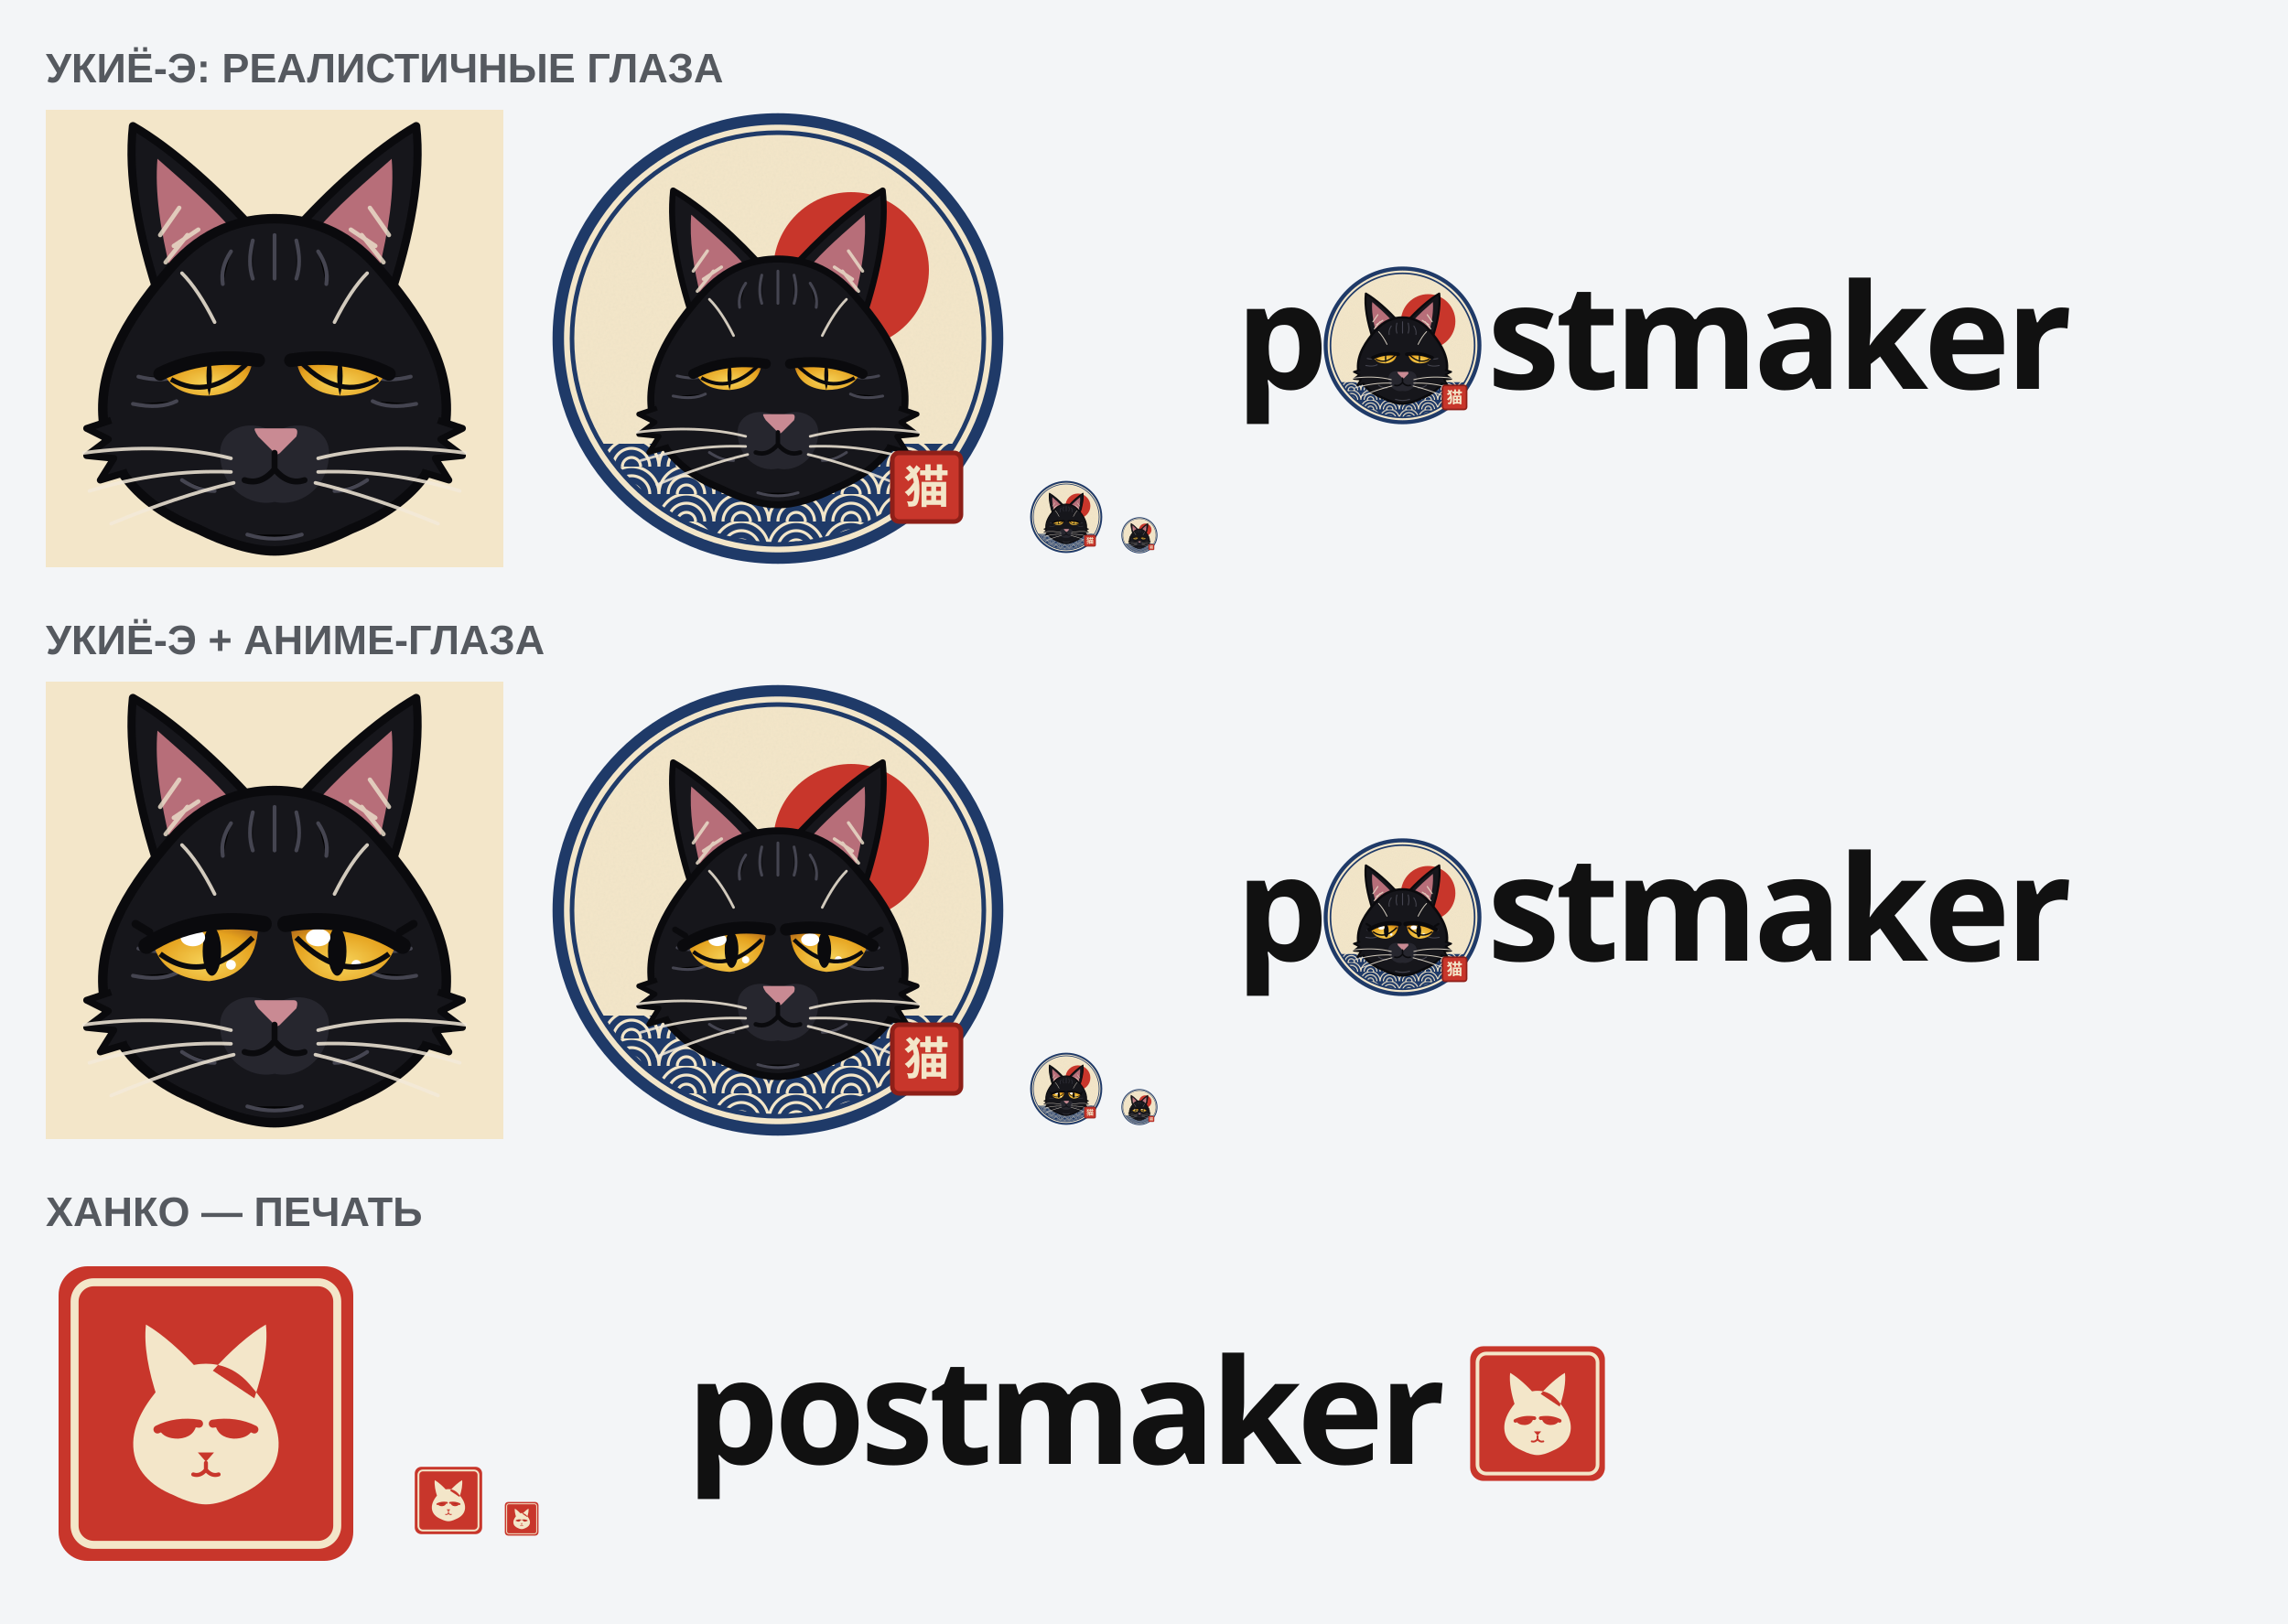
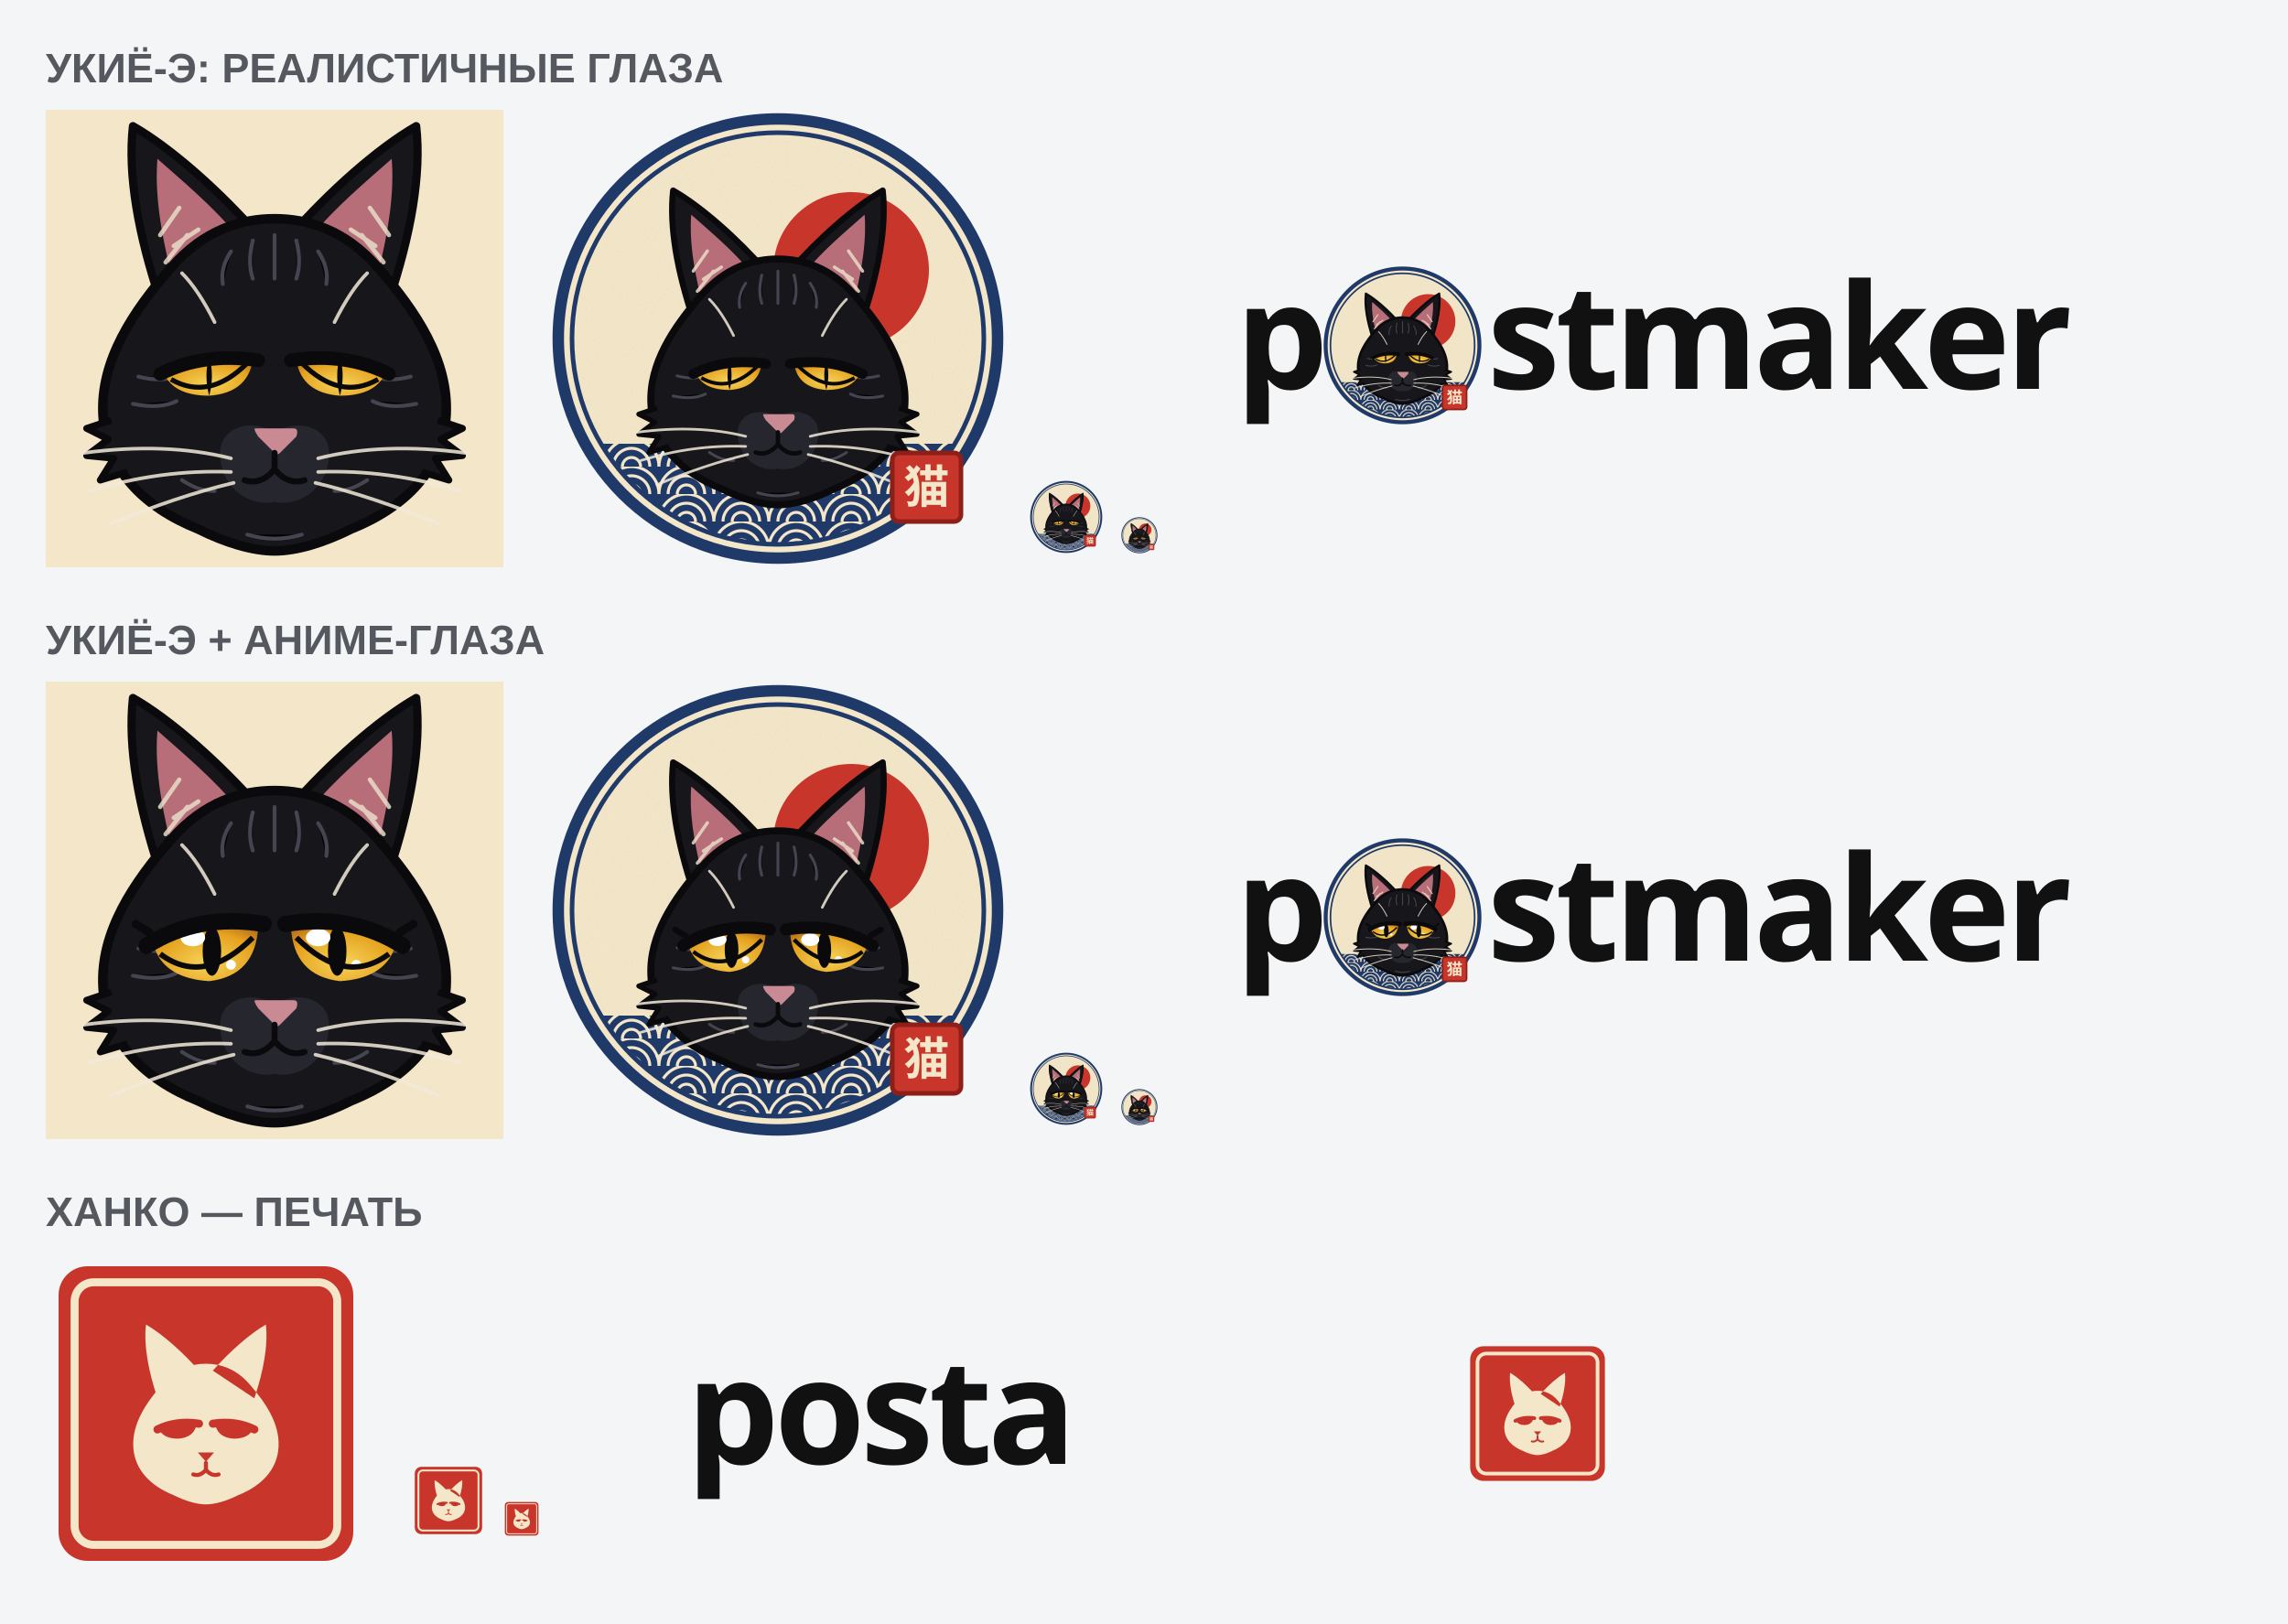
<svg xmlns="http://www.w3.org/2000/svg" viewBox="0 0 1000 710" width="1500" height="1065">
  <defs>
    <radialGradient id="iris" cx=".5" cy=".7" r=".7">
      <stop offset="0" stop-color="#F6D35A" />
      <stop offset=".7" stop-color="#E5A21E" />
      <stop offset="1" stop-color="#B8701A" />
    </radialGradient>
    <pattern id="wave" width="24" height="12" patternUnits="userSpaceOnUse">
      <rect width="24" height="12" fill="#1F3A68" />
      <g fill="none" stroke="#F3E6C9" stroke-width="1.3">
        <path d="M0 12 a12 12 0 0 1 24 0" />
        <path d="M4 12 a8 8 0 0 1 16 0" />
        <path d="M8 12 a4 4 0 0 1 8 0" />
        <path d="M-12 6 a12 12 0 0 1 24 0 M12 6 a12 12 0 0 1 24 0" opacity="0" />
      </g>
    </pattern>
    <filter id="paper">
      <feTurbulence type="fractalNoise" baseFrequency=".9" numOctaves="2" result="n" />
      <feColorMatrix in="n" type="saturate" values="0" />
      <feComponentTransfer>
        <feFuncA type="table" tableValues="0 .08" />
      </feComponentTransfer>
      <feComposite in2="SourceGraphic" operator="in" />
      <feBlend in="SourceGraphic" mode="multiply" />
    </filter>
    <symbol id="h-real" viewBox="16 14 168 168">
      <path d="M58 84 C50 60 46 38 48 20 C62 28 80 44 94 60 Z" fill="#16161B" stroke="#0A0A0D" stroke-width="3" stroke-linejoin="round" />
      <path d="M142 84 C150 60 154 38 152 20 C138 28 120 44 106 60 Z" fill="#16161B" stroke="#0A0A0D" stroke-width="3" stroke-linejoin="round" />
      <path d="M62 74 C58 58 56 44 57 32 C66 40 78 50 86 60 Z" fill="#B76E79" />
      <path d="M138 74 C142 58 144 44 143 32 C134 40 122 50 114 60 Z" fill="#B76E79" />
      <path d="M60 70 l8 -10 M63 64 l9 -6 M58 60 l7 -10 M140 70 l-8 -10 M137 64 l-9 -6 M142 60 l-7 -10" stroke="#E9DCC8" stroke-width="1.6" stroke-linecap="round" opacity=".85" />
      <path d="M62 72 C74 58 88 54 100 54 C112 54 126 58 138 72 C152 88 164 106 163 126 C162 146 148 160 128 168 C118 173 108 176 100 176 C92 176 82 173 72 168 C52 160 38 146 37 126 C36 106 48 88 62 72 Z" fill="#16161B" stroke="#0A0A0D" stroke-width="3.5" stroke-linejoin="round" />
      <path d="M40 128 l-9 3 l8 4 l-8 6 l10 1 l-5 8 l10 -3 M160 128 l9 3 l-8 4 l8 6 l-10 1 l5 8 l-10 -3" fill="#16161B" stroke="#0A0A0D" stroke-width="2.5" stroke-linejoin="round" />
      <g stroke="#4A4A56" stroke-width="1.4" stroke-linecap="round" opacity=".9">
        <path d="M92 62 q-2 8 0 14 M100 60 v16 M108 62 q2 8 0 14 M84 66 q-4 6 -3 12 M116 66 q4 6 3 12" />
        <path d="M50 112 q8 2 14 0 M48 122 q10 2 16 -1 M150 112 q-8 2 -14 0 M152 122 q-10 2 -16 -1" />
        <path d="M66 150 q6 4 12 4 M134 150 q-6 4 -12 4 M90 170 q10 3 20 0" />
      </g>
      <path d="M80 140 C80 130 93 127 100 133 C107 127 120 130 120 140 C120 153 109 160 100 158 C91 160 80 153 80 140 Z" fill="#26262E" />
      <path d="M93 131 h14 q2 0 1 3 l-6 6 q-1 1 -2 0 l-6 -6 q-2 -3 -1 -3 Z" fill="#C98A93" />
      <path d="M100 140 v6 M100 146 q-5 6 -11 4 M100 146 q5 6 11 4" fill="none" stroke="#0A0A0D" stroke-width="2.2" stroke-linecap="round" />
      <g fill="none" stroke="#F3EAD9" stroke-width="1.3" stroke-linecap="round" opacity=".85">
        <path d="M84 142 Q60 136 30 140 M84 147 Q58 146 32 154 M85 151 Q64 156 40 166" />
        <path d="M116 142 Q140 136 170 140 M116 147 Q142 146 168 154 M115 151 Q136 156 160 166" />
        <path d="M78 92 Q72 80 66 74 M122 92 Q128 80 134 74" />
      </g>
      <path d="M60 112 Q74 100 92 106 Q90 118 76 119 Q64 119 60 112 Z" fill="url(#iris)" />
      <path d="M140 112 Q126 100 108 106 Q110 118 124 119 Q136 119 140 112 Z" fill="url(#iris)" />
      <path d="M76 104 Q74 112 76 119 Q78 112 76 104 Z M124 104 Q122 112 124 119 Q126 112 124 104 Z" fill="#0A0A0D" />
      <path d="M58 111 Q74 103 94 106 M142 111 Q126 103 106 106" fill="none" stroke="#0A0A0D" stroke-width="5" stroke-linecap="round" />
      <path d="M62 113 Q76 121 90 107 M138 113 Q124 121 110 107" fill="none" stroke="#0A0A0D" stroke-width="1.8" />
    </symbol>
    <symbol id="b-real" viewBox="0 0 200 200">
      <clipPath id="cl-real">
        <circle cx="100" cy="100" r="90" />
      </clipPath>
      <circle cx="100" cy="100" r="96" fill="#F3E6C9" stroke="#1F3A68" stroke-width="5" />
      <g clip-path="url(#cl-real)">
        <rect width="200" height="200" fill="#F3E6C9" filter="url(#paper)" />
        <circle cx="132" cy="70" r="34" fill="#C8362B" />
        <rect y="146" width="200" height="60" fill="url(#wave)" />
      </g>
      <circle cx="100" cy="100" r="90" fill="none" stroke="#1F3A68" stroke-width="2" />
      <use href="#h-real" x="26" y="30" width="148" height="148" />
      <rect x="150" y="150" width="30" height="30" rx="3" fill="#C8362B" stroke="#8E1F18" stroke-width="2" />
      <text x="165" y="172" text-anchor="middle" font-family="serif" font-weight="700" font-size="20" fill="#F3E6C9">猫</text>
    </symbol>
    <symbol id="h-anime" viewBox="16 14 168 168">
      <path d="M58 84 C50 60 46 38 48 20 C62 28 80 44 94 60 Z" fill="#16161B" stroke="#0A0A0D" stroke-width="3" stroke-linejoin="round" />
      <path d="M142 84 C150 60 154 38 152 20 C138 28 120 44 106 60 Z" fill="#16161B" stroke="#0A0A0D" stroke-width="3" stroke-linejoin="round" />
      <path d="M62 74 C58 58 56 44 57 32 C66 40 78 50 86 60 Z" fill="#B76E79" />
      <path d="M138 74 C142 58 144 44 143 32 C134 40 122 50 114 60 Z" fill="#B76E79" />
      <path d="M60 70 l8 -10 M63 64 l9 -6 M58 60 l7 -10 M140 70 l-8 -10 M137 64 l-9 -6 M142 60 l-7 -10" stroke="#E9DCC8" stroke-width="1.6" stroke-linecap="round" opacity=".85" />
      <path d="M62 72 C74 58 88 54 100 54 C112 54 126 58 138 72 C152 88 164 106 163 126 C162 146 148 160 128 168 C118 173 108 176 100 176 C92 176 82 173 72 168 C52 160 38 146 37 126 C36 106 48 88 62 72 Z" fill="#16161B" stroke="#0A0A0D" stroke-width="3.5" stroke-linejoin="round" />
      <path d="M40 128 l-9 3 l8 4 l-8 6 l10 1 l-5 8 l10 -3 M160 128 l9 3 l-8 4 l8 6 l-10 1 l5 8 l-10 -3" fill="#16161B" stroke="#0A0A0D" stroke-width="2.5" stroke-linejoin="round" />
      <g stroke="#4A4A56" stroke-width="1.4" stroke-linecap="round" opacity=".9">
        <path d="M92 62 q-2 8 0 14 M100 60 v16 M108 62 q2 8 0 14 M84 66 q-4 6 -3 12 M116 66 q4 6 3 12" />
        <path d="M50 112 q8 2 14 0 M48 122 q10 2 16 -1 M150 112 q-8 2 -14 0 M152 122 q-10 2 -16 -1" />
        <path d="M66 150 q6 4 12 4 M134 150 q-6 4 -12 4 M90 170 q10 3 20 0" />
      </g>
      <path d="M80 140 C80 130 93 127 100 133 C107 127 120 130 120 140 C120 153 109 160 100 158 C91 160 80 153 80 140 Z" fill="#26262E" />
      <path d="M93 131 h14 q2 0 1 3 l-6 6 q-1 1 -2 0 l-6 -6 q-2 -3 -1 -3 Z" fill="#C98A93" />
      <path d="M100 140 v6 M100 146 q-5 6 -11 4 M100 146 q5 6 11 4" fill="none" stroke="#0A0A0D" stroke-width="2.2" stroke-linecap="round" />
      <g fill="none" stroke="#F3EAD9" stroke-width="1.3" stroke-linecap="round" opacity=".85">
        <path d="M84 142 Q60 136 30 140 M84 147 Q58 146 32 154 M85 151 Q64 156 40 166" />
        <path d="M116 142 Q140 136 170 140 M116 147 Q142 146 168 154 M115 151 Q136 156 160 166" />
        <path d="M78 92 Q72 80 66 74 M122 92 Q128 80 134 74" />
      </g>
      <path d="M56 112 Q72 96 94 104 Q93 122 76 124 Q60 123 56 112 Z" fill="url(#iris)" />
      <path d="M144 112 Q128 96 106 104 Q107 122 124 124 Q140 123 144 112 Z" fill="url(#iris)" />
      <ellipse cx="77" cy="113" rx="3.4" ry="9" fill="#0A0A0D" />
      <ellipse cx="123" cy="113" rx="3.4" ry="9" fill="#0A0A0D" />
      <ellipse cx="70" cy="108" rx="4.5" ry="3.2" fill="#fff" />
      <circle cx="84" cy="118" r="1.8" fill="#fff" />
      <ellipse cx="116" cy="108" rx="4.5" ry="3.2" fill="#fff" />
      <circle cx="130" cy="118" r="1.8" fill="#fff" />
      <path d="M53 111 Q72 99 96 103 M147 111 Q128 99 104 103" fill="none" stroke="#0A0A0D" stroke-width="6" stroke-linecap="round" />
      <path d="M58 114 Q74 126 92 108 M142 114 Q126 126 108 108" fill="none" stroke="#0A0A0D" stroke-width="2" />
      <path d="M54 106 l-5 -3 M146 106 l5 -3" stroke="#0A0A0D" stroke-width="3" stroke-linecap="round" />
    </symbol>
    <symbol id="b-anime" viewBox="0 0 200 200">
      <clipPath id="cl-anime">
        <circle cx="100" cy="100" r="90" />
      </clipPath>
      <circle cx="100" cy="100" r="96" fill="#F3E6C9" stroke="#1F3A68" stroke-width="5" />
      <g clip-path="url(#cl-anime)">
        <rect width="200" height="200" fill="#F3E6C9" filter="url(#paper)" />
        <circle cx="132" cy="70" r="34" fill="#C8362B" />
        <rect y="146" width="200" height="60" fill="url(#wave)" />
      </g>
      <circle cx="100" cy="100" r="90" fill="none" stroke="#1F3A68" stroke-width="2" />
      <use href="#h-anime" x="26" y="30" width="148" height="148" />
      <rect x="150" y="150" width="30" height="30" rx="3" fill="#C8362B" stroke="#8E1F18" stroke-width="2" />
      <text x="165" y="172" text-anchor="middle" font-family="serif" font-weight="700" font-size="20" fill="#F3E6C9">猫</text>
    </symbol>
    <symbol id="hanko" viewBox="0 0 200 200">
      <rect x="8" y="8" width="184" height="184" rx="18" fill="#C8362B" />
      <rect x="18" y="18" width="164" height="164" rx="12" fill="none" stroke="#F3E6C9" stroke-width="5" />
      <path d="M58 84 C50 60 46 38 48 20 C62 28 80 44 94 60 Z M142 84 C150 60 154 38 152 20 C138 28 120 44 106 60 Z M62 72 C74 58 88 54 100 54 C112 54 126 58 138 72 C152 88 164 106 163 126 C162 146 148 160 128 168 C118 173 108 176 100 176 C92 176 82 173 72 168 C52 160 38 146 37 126 C36 106 48 88 62 72 Z" fill="#F3E6C9" transform="translate(28 30) scale(.72)" />
      <g transform="translate(28 30) scale(.72)">
        <path d="M60 112 Q74 100 92 106 Q90 118 76 119 Q64 119 60 112 Z M140 112 Q126 100 108 106 Q110 118 124 119 Q136 119 140 112 Z" fill="#C8362B" />
        <path d="M58 111 Q74 103 94 106 M142 111 Q126 103 106 106" stroke="#C8362B" stroke-width="7" stroke-linecap="round" />
        <path d="M93 131 h14 l-7 8 Z" fill="#C8362B" />
        <path d="M100 140 v6 M100 146 q-5 6 -11 4 M100 146 q5 6 11 4" fill="none" stroke="#C8362B" stroke-width="3.5" stroke-linecap="round" />
      </g>
    </symbol>
  </defs>
  <rect width="1000" height="710" fill="#F3F5F7" />
  <text x="20" y="36" font-family="Arial" font-weight="700" font-size="18" fill="#55595F">УКИЁ-Э: РЕАЛИСТИЧНЫЕ ГЛАЗА</text>
  <rect x="20" y="48" width="200" height="200" fill="#F3E6C9" />
  <use href="#h-real" x="20" y="48" width="200" height="200" />
  <use href="#b-real" x="240" y="48" width="200" height="200" />
  <use href="#b-real" x="450" y="210" width="32" height="32" />
  <use href="#b-real" x="490" y="226" width="16" height="16" />
  <g font-family="Rubik, Arial Black, sans-serif" font-weight="900" font-size="64" fill="#111" letter-spacing="-2">
    <text x="540" y="170">p</text>
    <use href="#b-real" x="578" y="116" width="70" height="70" />
    <text x="650" y="170">stmaker</text>
  </g>
  <text x="20" y="286" font-family="Arial" font-weight="700" font-size="18" fill="#55595F">УКИЁ-Э + АНИМЕ-ГЛАЗА</text>
  <rect x="20" y="298" width="200" height="200" fill="#F3E6C9" />
  <use href="#h-anime" x="20" y="298" width="200" height="200" />
  <use href="#b-anime" x="240" y="298" width="200" height="200" />
  <use href="#b-anime" x="450" y="460" width="32" height="32" />
  <use href="#b-anime" x="490" y="476" width="16" height="16" />
  <g font-family="Rubik, Arial Black, sans-serif" font-weight="900" font-size="64" fill="#111" letter-spacing="-2">
    <text x="540" y="420">p</text>
    <use href="#b-anime" x="578" y="366" width="70" height="70" />
    <text x="650" y="420">stmaker</text>
  </g>
  <text x="20" y="536" font-family="Arial" font-weight="700" font-size="18" fill="#55595F">ХАНКО — ПЕЧАТЬ</text>
  <use href="#hanko" x="20" y="548" width="140" height="140" />
  <use href="#hanko" x="180" y="640" width="32" height="32" />
  <use href="#hanko" x="220" y="656" width="16" height="16" />
  <g font-family="Rubik, Arial Black, sans-serif" font-weight="900" font-size="64" fill="#111" letter-spacing="-2">
-     <text x="300" y="640">postmaker</text>
+     <text x="300" y="640">posta</text>
  </g>
  <use href="#hanko" x="640" y="586" width="64" height="64" />
</svg>
